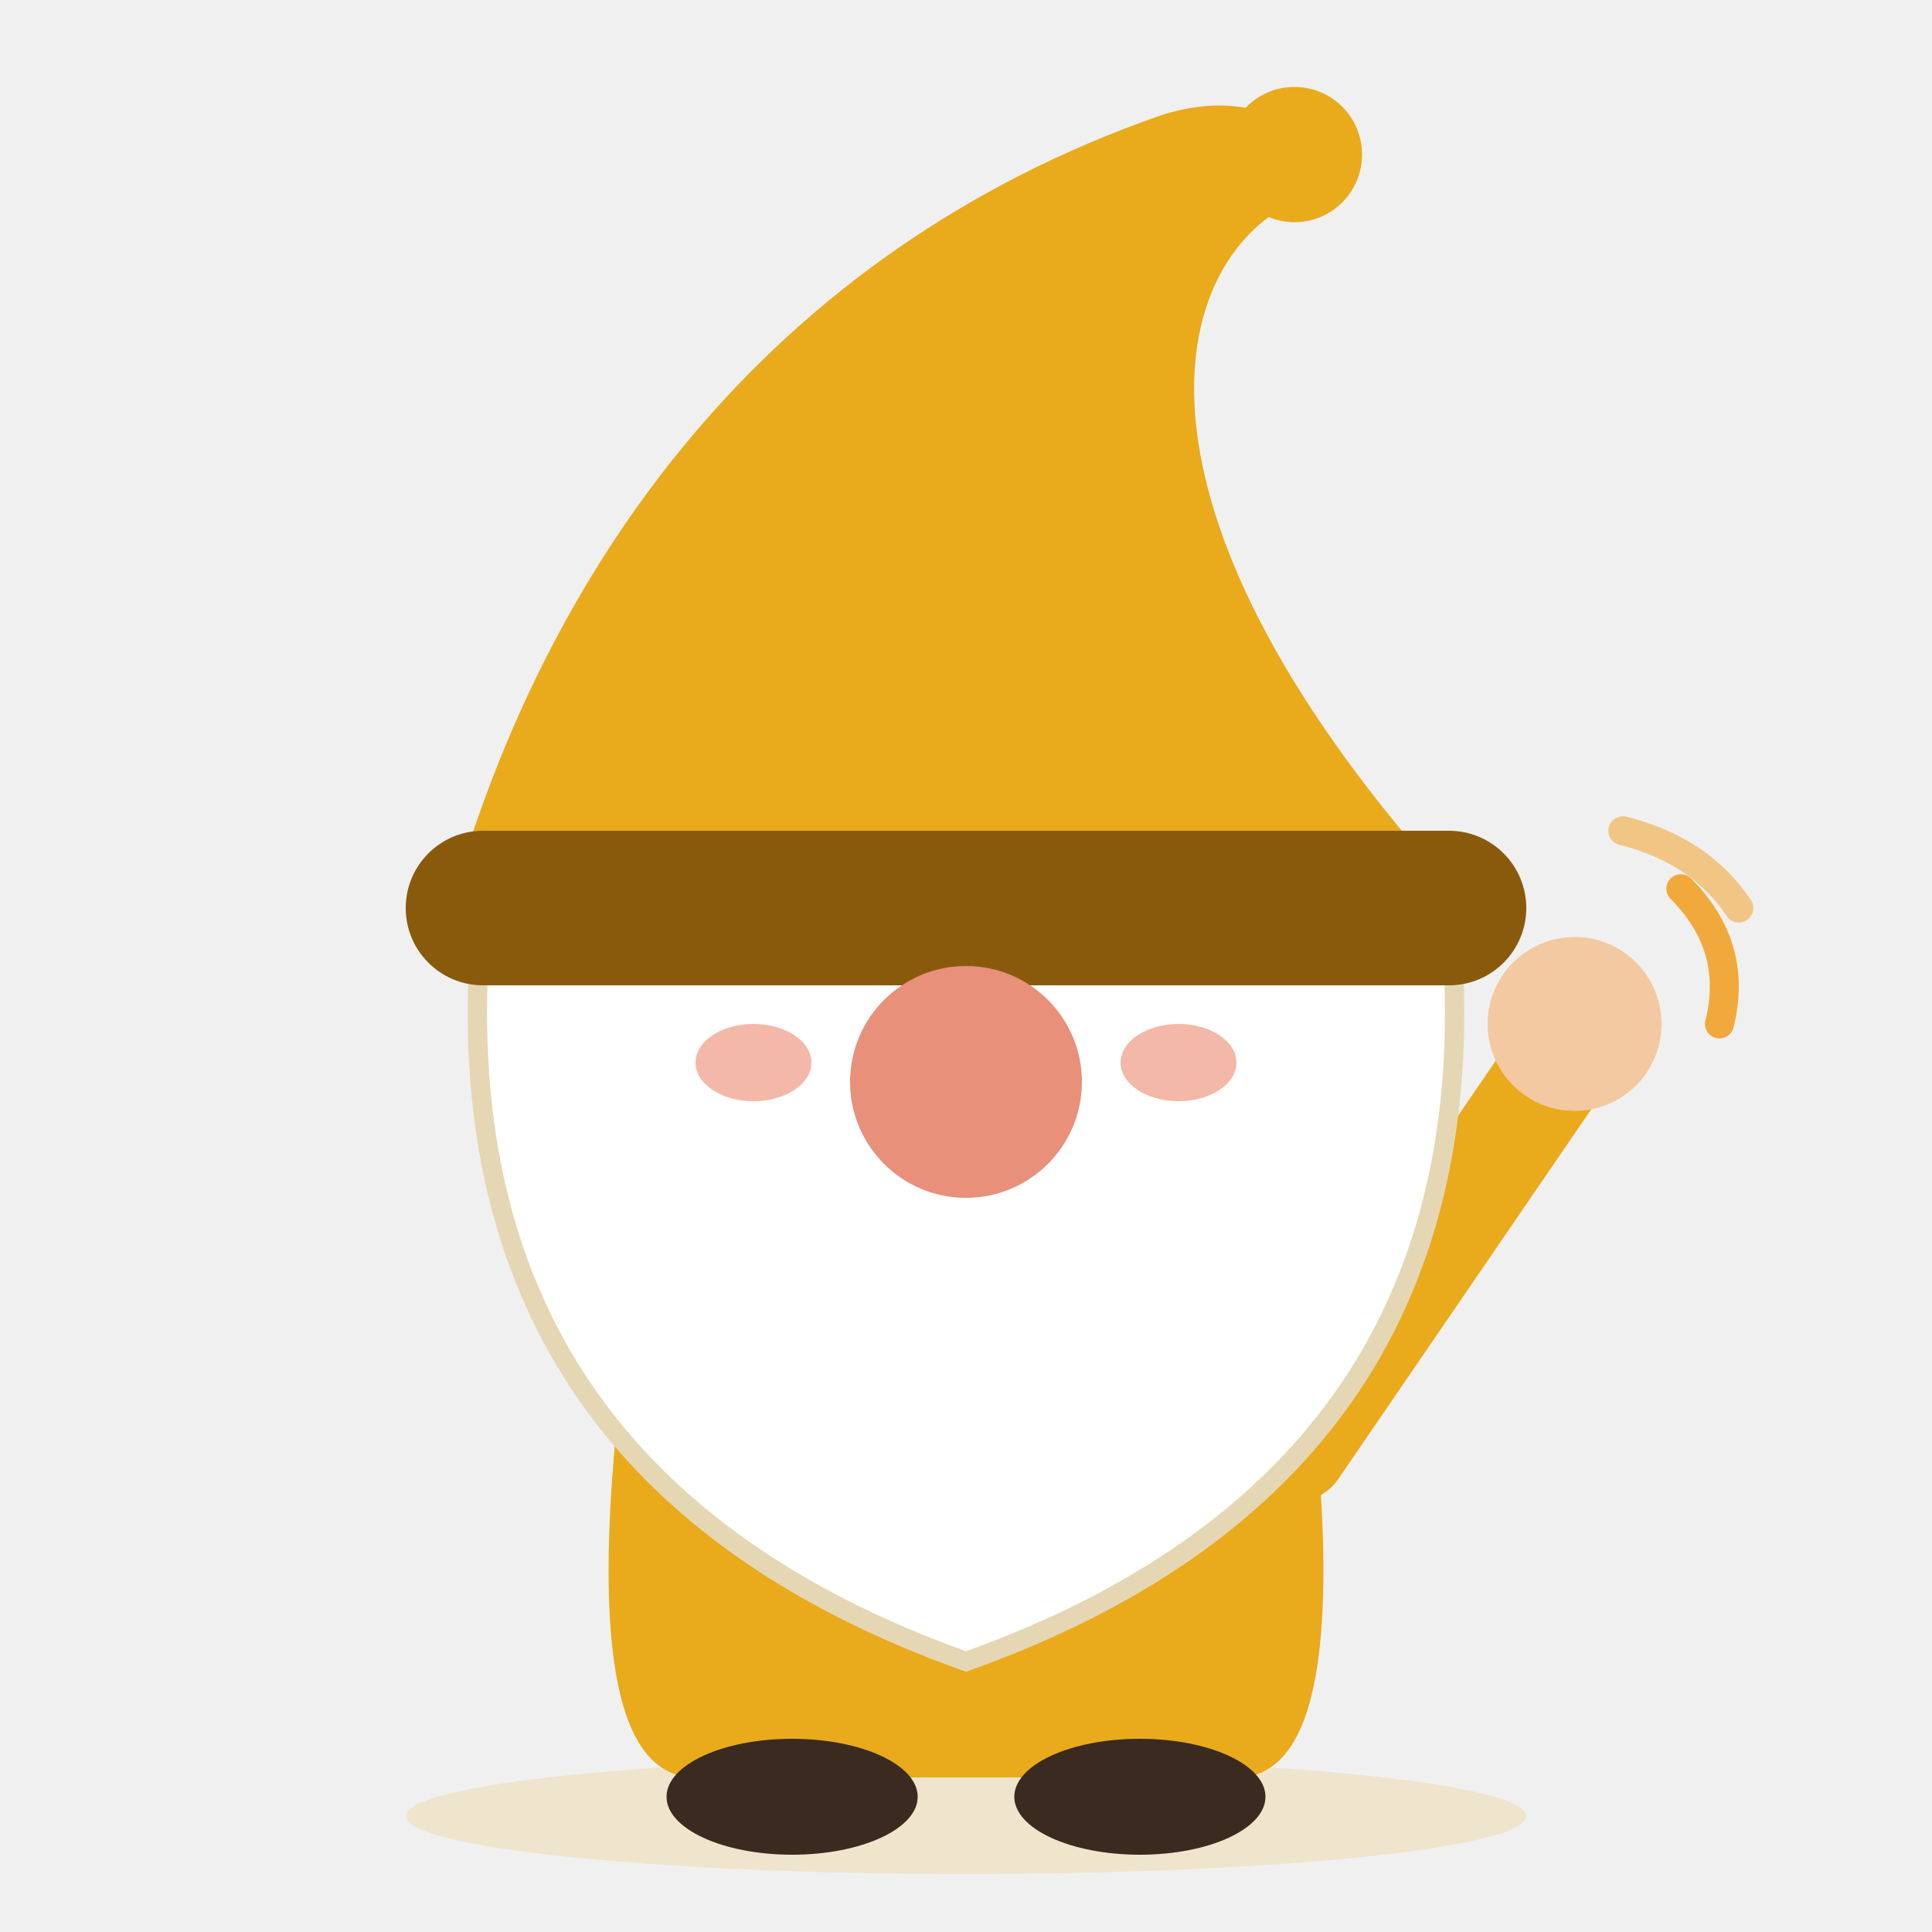
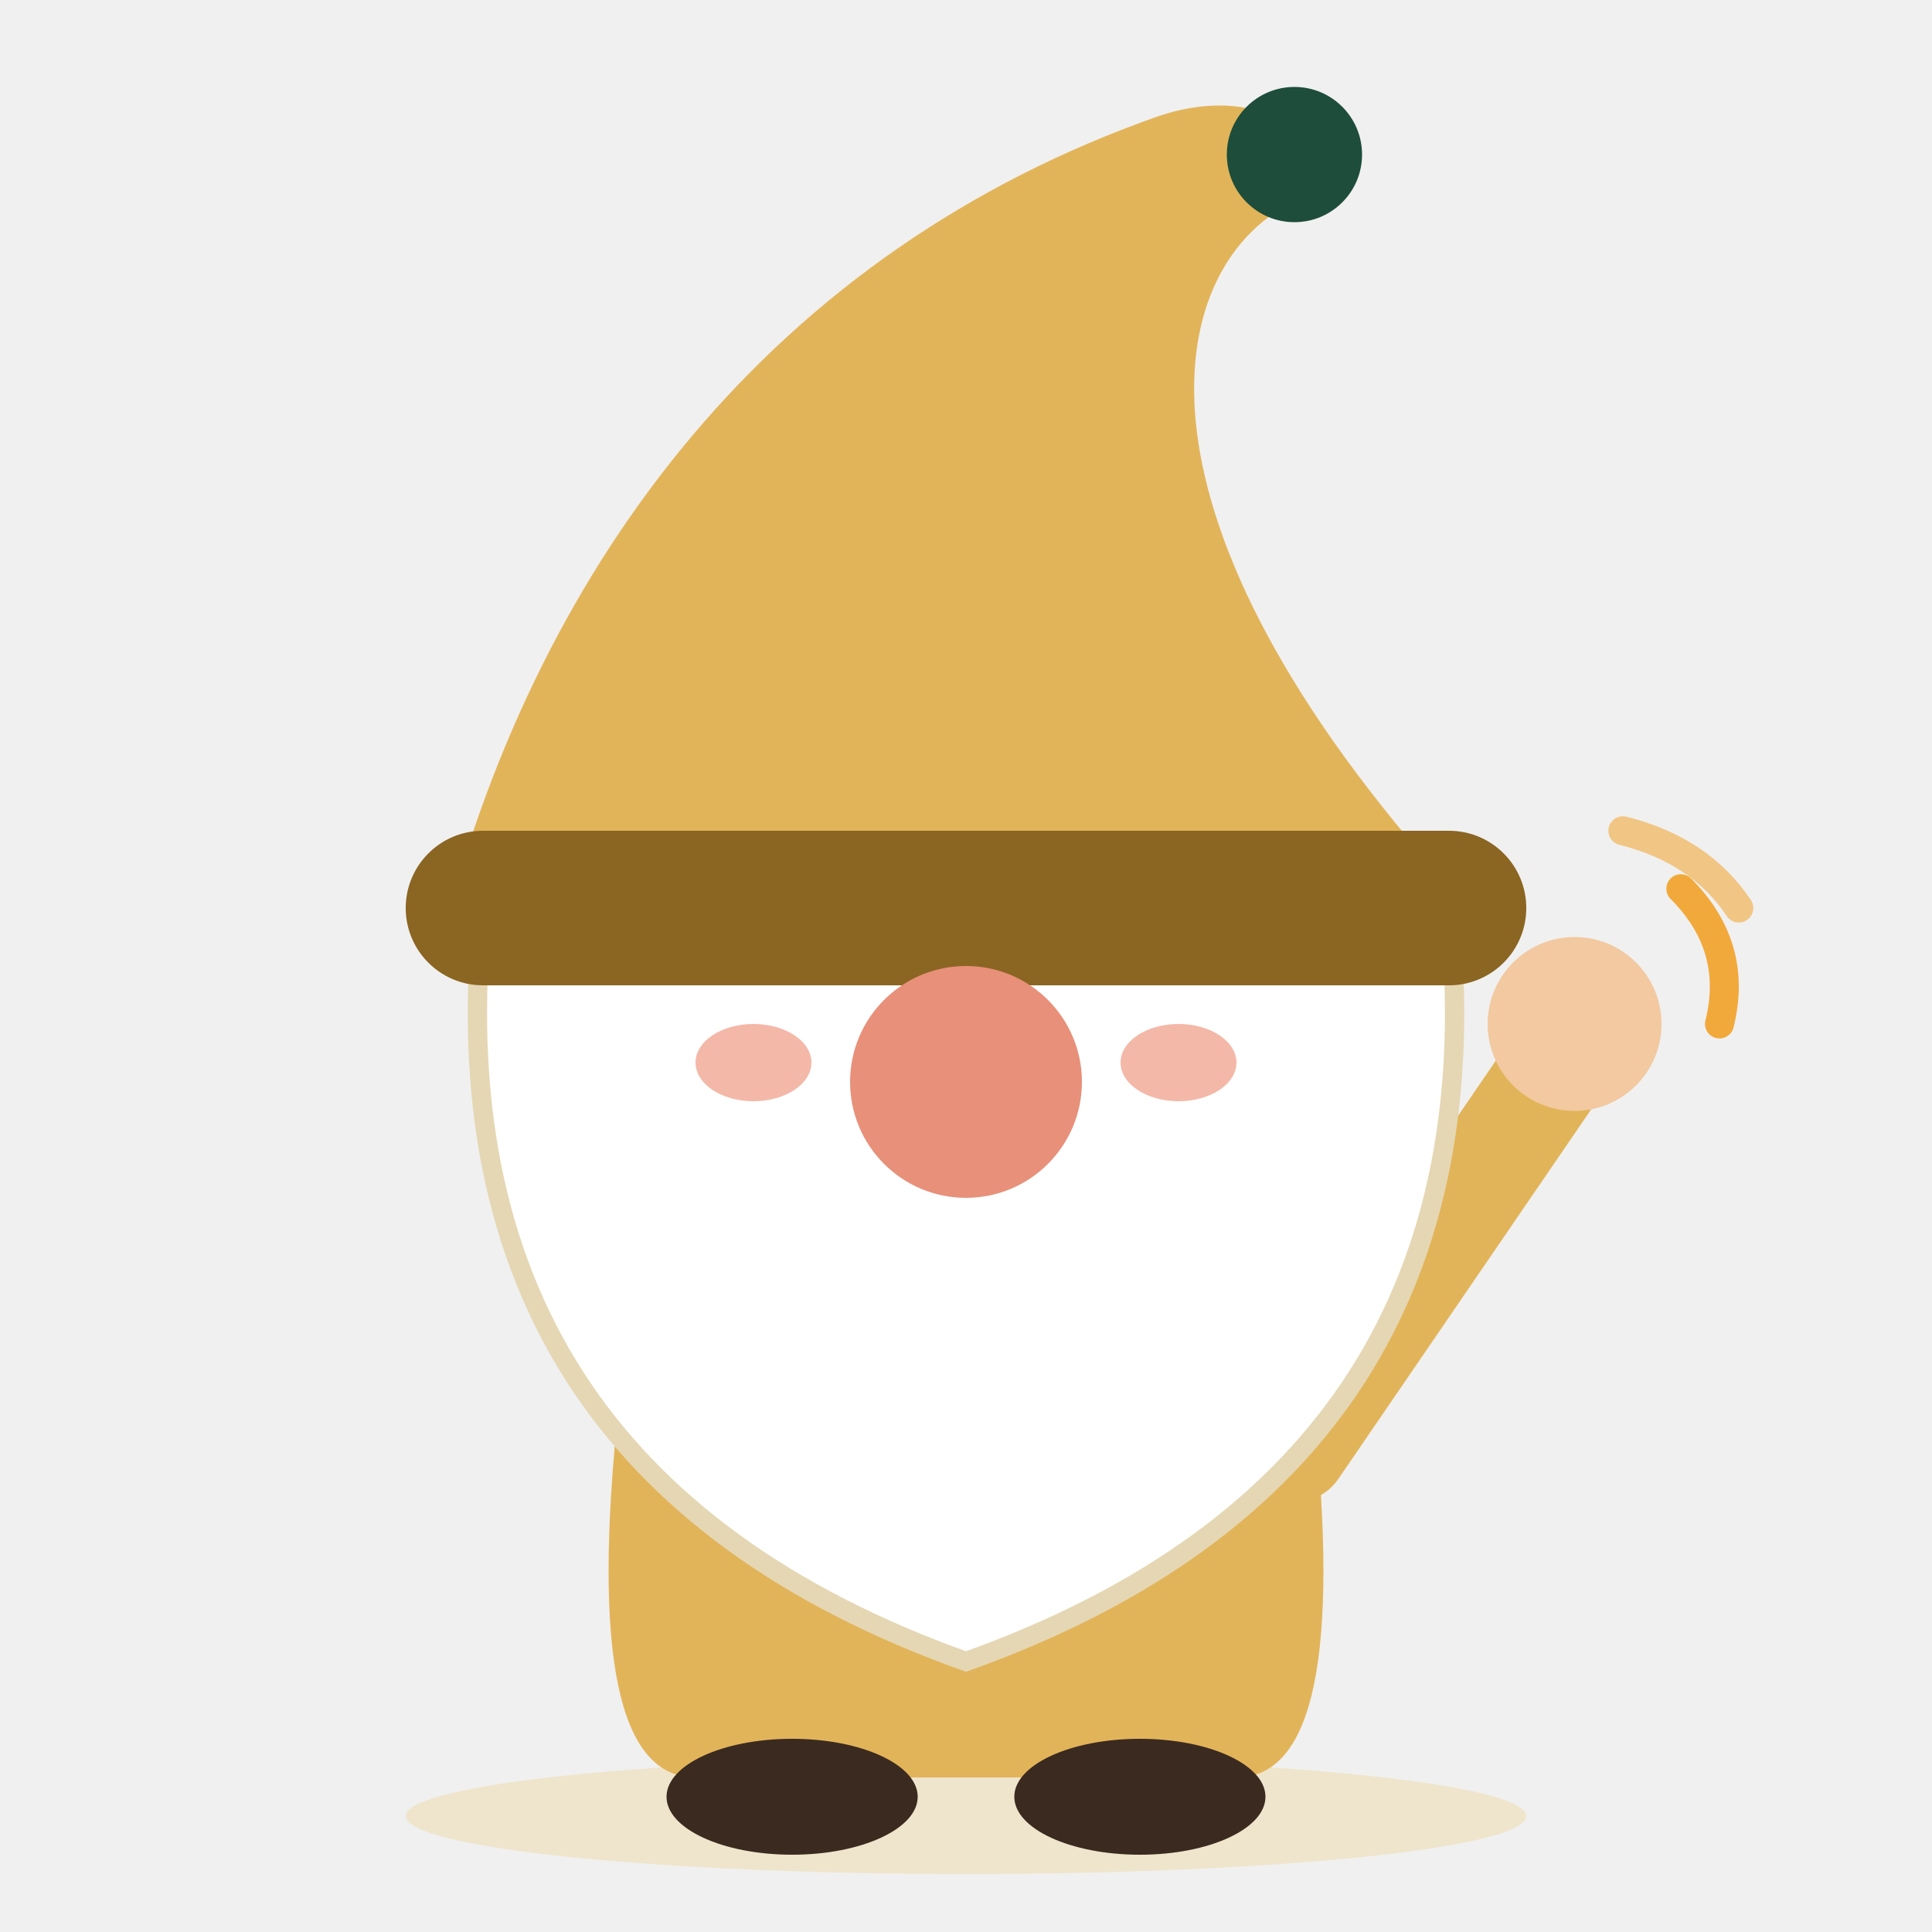
<svg xmlns="http://www.w3.org/2000/svg" viewBox="0 0 200 200" width="512" height="512" role="img" aria-label="Домовик (режим власника) — маскот гном-домовик, що махає рукою">
  <ellipse cx="100" cy="188" rx="58" ry="6" fill="#EFE5CC" />
-   <path d="M64 146 Q60 184 72 184 L128 184 Q140 184 136 146 Z" fill="#E9AA1C" />
+   <path d="M64 146 Q60 184 72 184 L128 184 Q140 184 136 146 Z" fill="#E2B45A" />
  <ellipse cx="82" cy="186" rx="13" ry="6" fill="#3B2A20" />
  <ellipse cx="118" cy="186" rx="13" ry="6" fill="#3B2A20" />
-   <line x1="134" y1="150" x2="160" y2="112" stroke="#E9AA1C" stroke-width="11" stroke-linecap="round" />
+   <line x1="134" y1="150" x2="160" y2="112" stroke="#E2B45A" stroke-width="11" stroke-linecap="round" />
  <path d="M50 94 Q44 152 100 172 Q156 152 150 94 Z" fill="#FFFFFF" stroke="#E5D7B4" stroke-width="2" />
-   <path d="M46 96 C 56 58, 80 26, 120 12 C 132 8, 140 16, 132 22 C 120 30, 116 56, 154 96 Z" fill="#E9AA1C" />
-   <circle cx="134" cy="16" r="7" fill="#E9AA1C" />
-   <rect x="42" y="86" width="116" height="16" rx="8" fill="#8A5A0C" />
+   <path d="M46 96 C 56 58, 80 26, 120 12 C 132 8, 140 16, 132 22 C 120 30, 116 56, 154 96 Z" fill="#E2B45A" />
+   <circle cx="134" cy="16" r="7" fill="#1E4D3B" />
+   <rect x="42" y="86" width="116" height="16" rx="8" fill="#8B6522" />
  <ellipse cx="78" cy="110" rx="6" ry="4" fill="#F4B8A8" />
  <ellipse cx="122" cy="110" rx="6" ry="4" fill="#F4B8A8" />
  <circle cx="100" cy="112" r="12" fill="#E8907A" />
  <circle cx="163" cy="106" r="9" fill="#F2C9A0" />
  <path d="M174 92 Q180 98 178 106" fill="none" stroke="#F2A93B" stroke-width="3" stroke-linecap="round" />
  <path d="M168 86 Q176 88 180 94" fill="none" stroke="#F2A93B" stroke-width="3" stroke-linecap="round" opacity="0.6" />
</svg>
